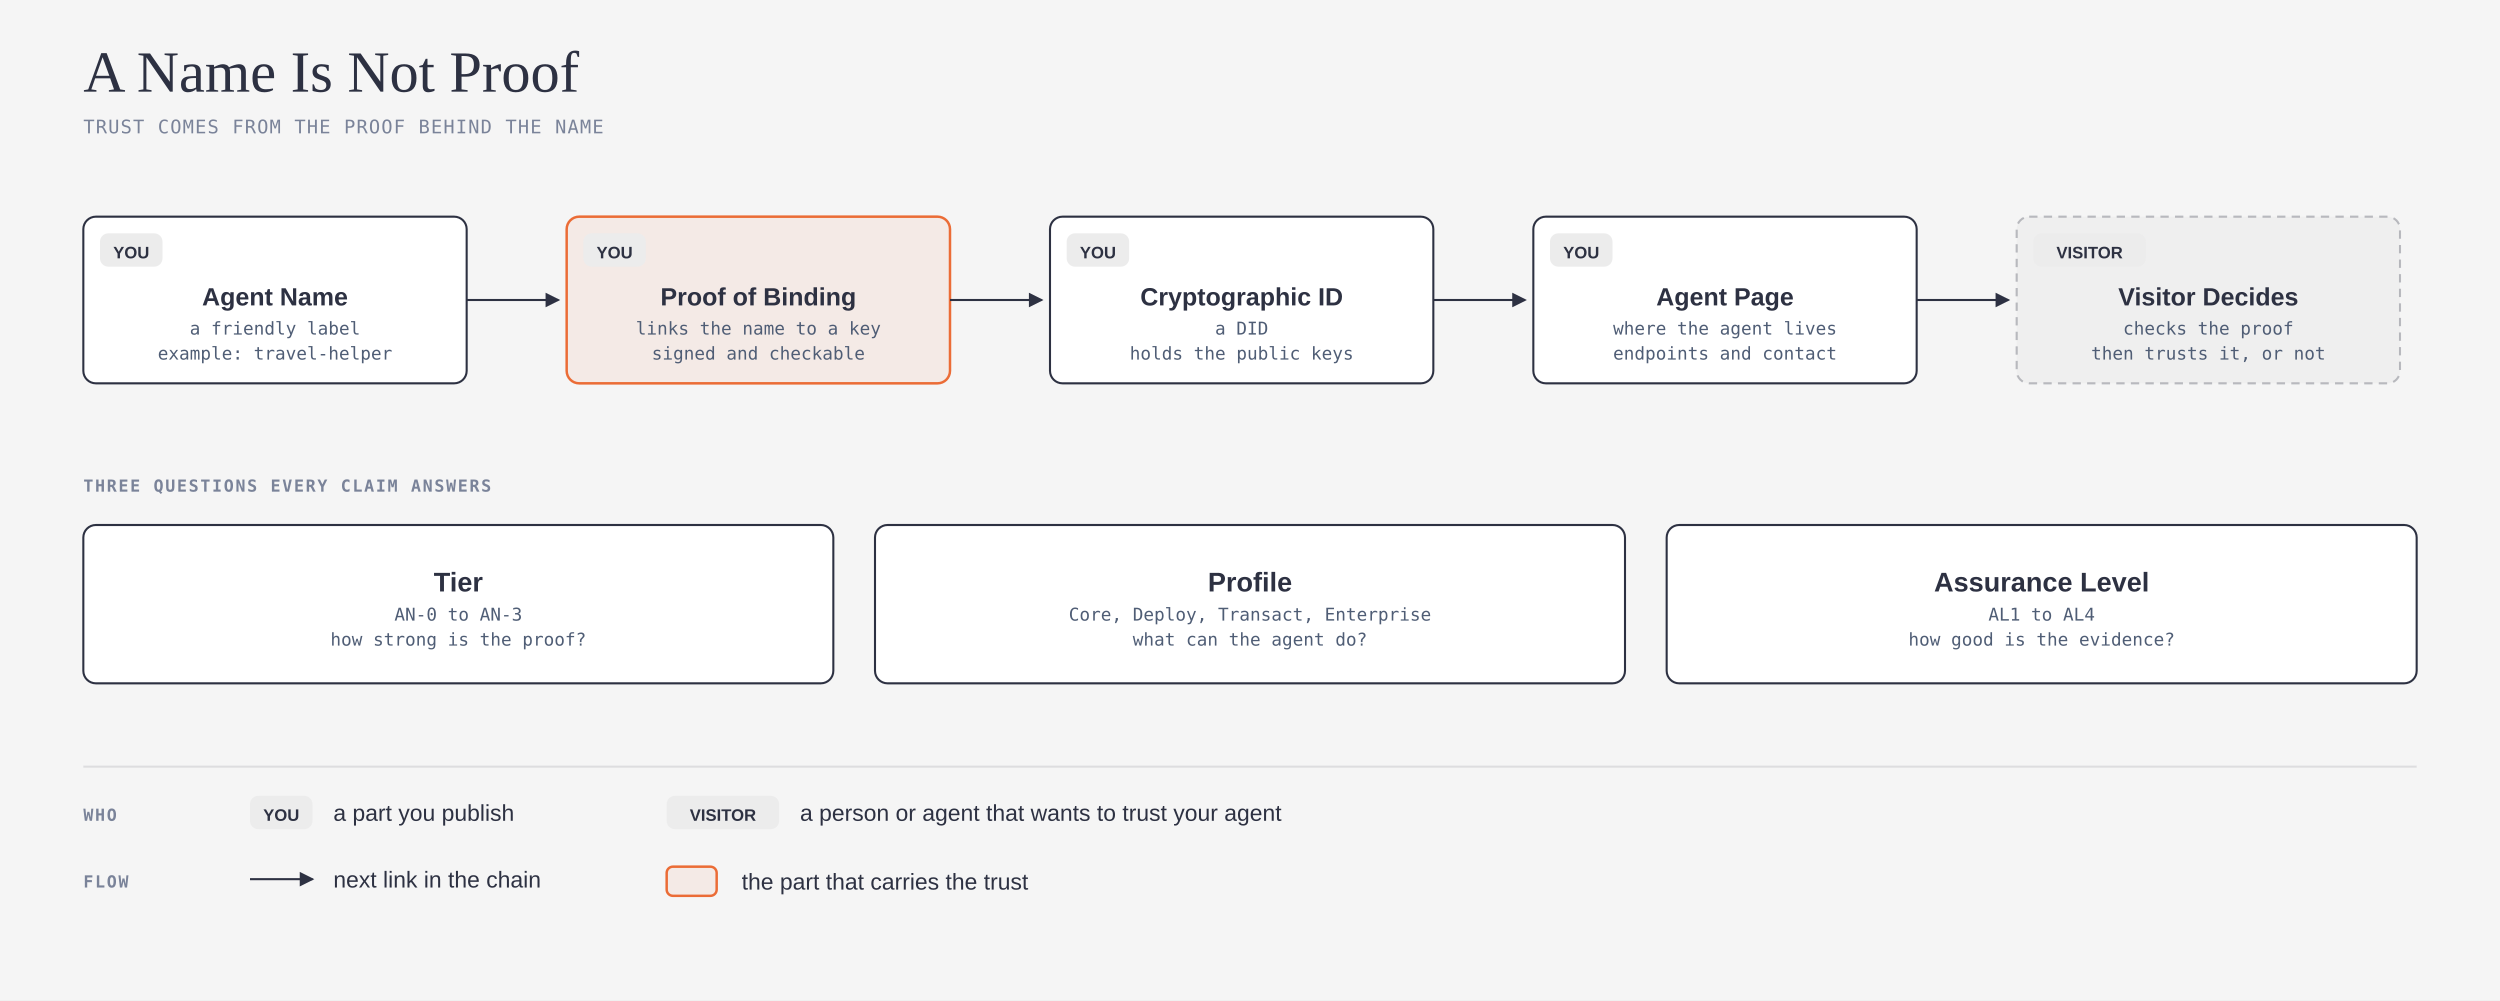
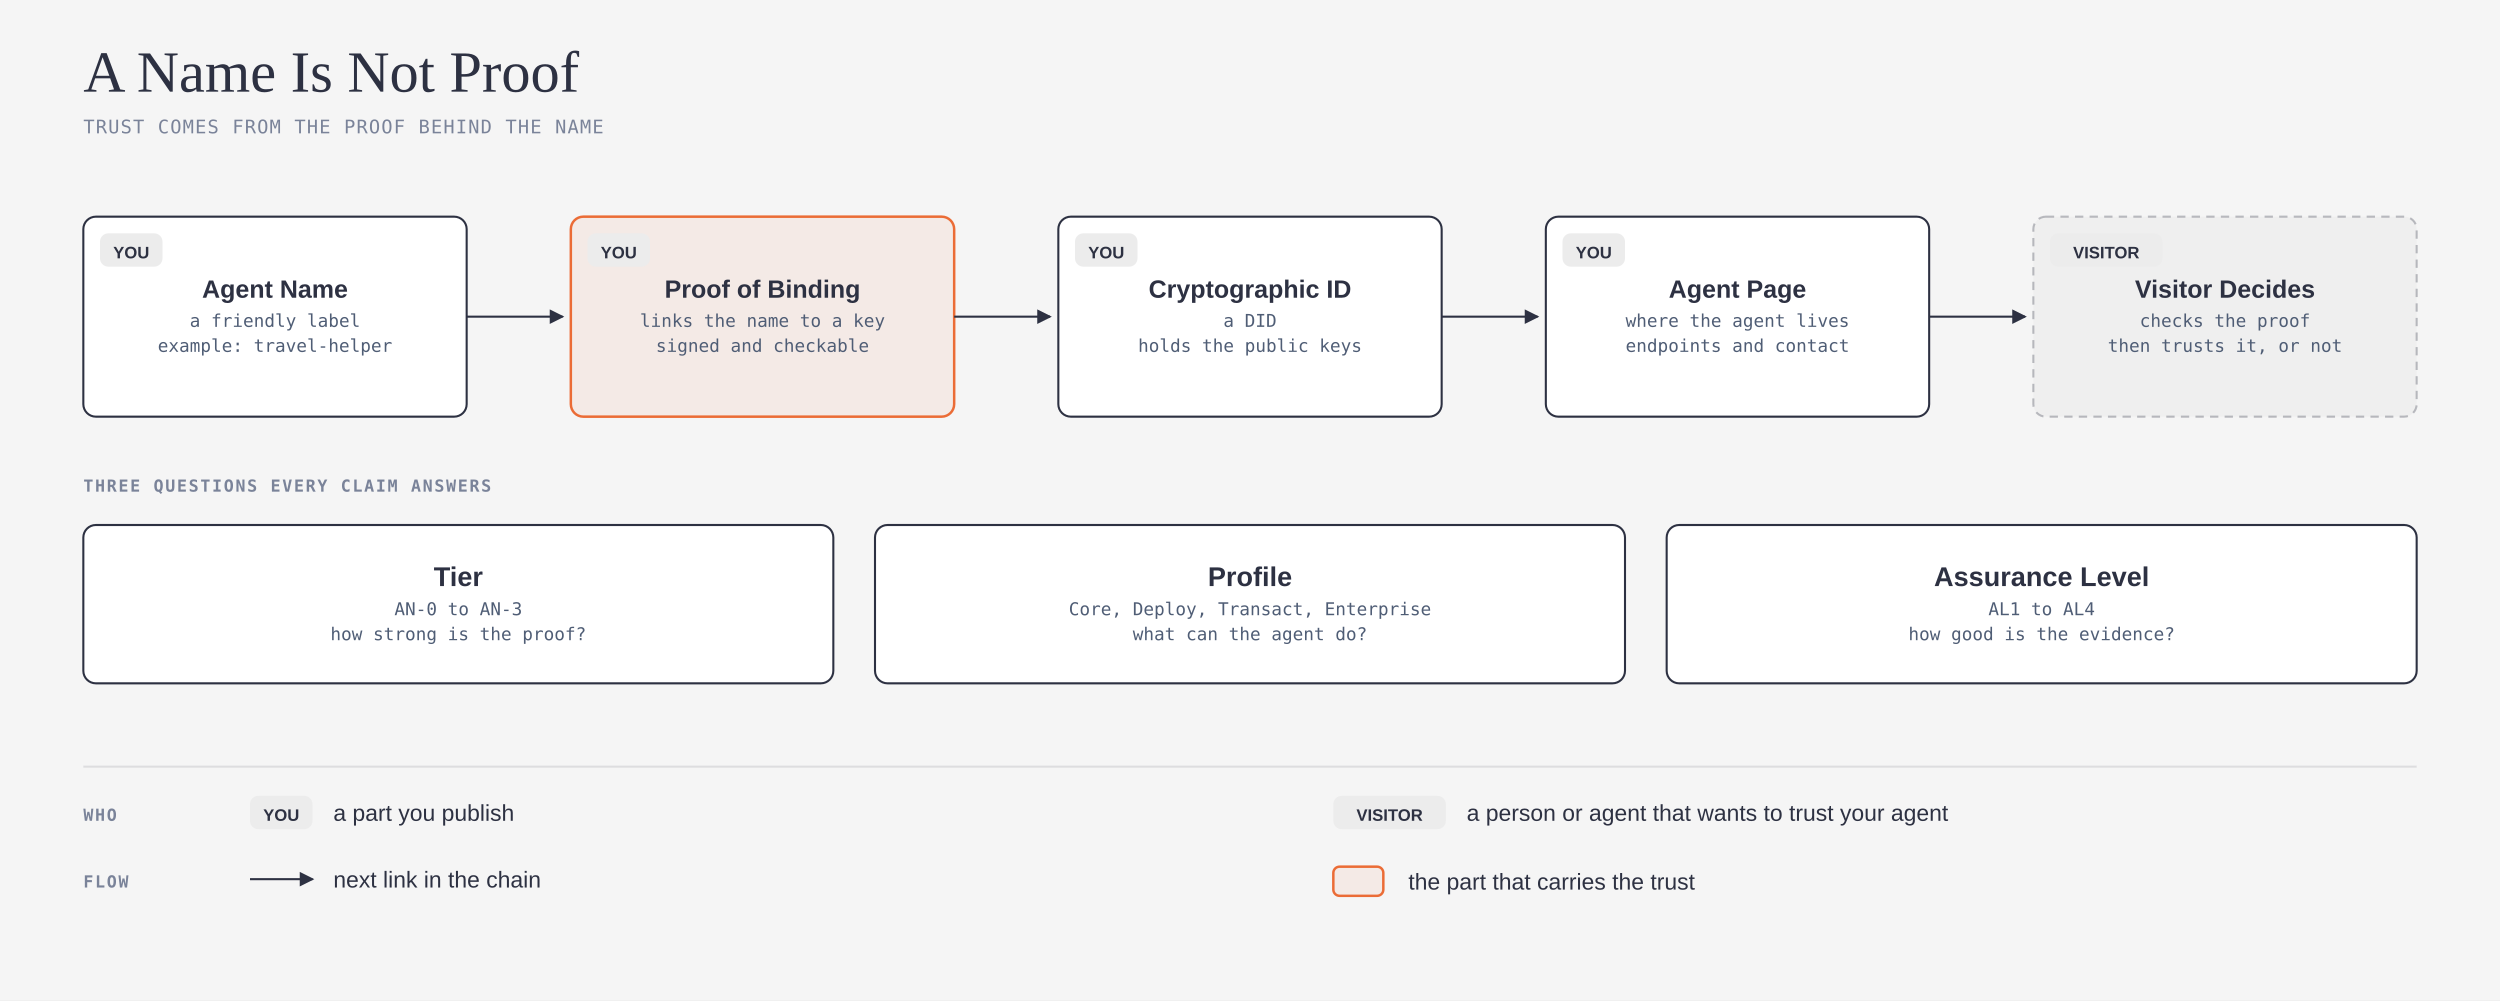
<svg xmlns="http://www.w3.org/2000/svg" viewBox="0 0 1200 480" role="img" aria-labelledby="title desc">
  <defs>
    <marker id="arrow" viewBox="0 0 8 8" refX="7" refY="4" markerWidth="7" markerHeight="7" orient="auto-start-reverse">
      <path d="M0,0 L8,4 L0,8 z" fill="#2d3142" />
    </marker>
    <marker id="arrowMuted" viewBox="0 0 8 8" refX="7" refY="4" markerWidth="7" markerHeight="7" orient="auto-start-reverse">
      <path d="M0,0 L8,4 L0,8 z" fill="#7a8399" />
    </marker>
  </defs>
  <rect x="0" y="0" width="1200" height="480" fill="#f5f5f5" />
  <text x="40" y="44" font-family="'Instrument Serif', Georgia, 'Times New Roman', serif" font-size="28" fill="#2d3142">A Name Is Not Proof</text>
  <text x="40" y="64" font-family="'Geist Mono', ui-monospace, 'SFMono-Regular', Menlo, monospace" font-size="9" letter-spacing="0.06em" fill="#7a8399">TRUST COMES FROM THE PROOF BEHIND THE NAME</text>
-   <rect x="40" y="104" width="184" height="80" rx="6" fill="#ffffff" stroke="#2d3142" stroke-width="1" />
+   <rect x="40" y="104" width="184" height="96" rx="6" fill="#ffffff" stroke="#2d3142" stroke-width="1" />
  <rect x="48" y="112" width="30" height="16" rx="4" fill="#ececec" />
  <text x="63.0" y="124" text-anchor="middle" font-family="Geist, -apple-system, 'Helvetica Neue', Arial, sans-serif" font-size="8" font-weight="600" fill="#2d3142">YOU</text>
-   <text x="132.0" y="146.6" text-anchor="middle" font-family="Geist, -apple-system, 'Helvetica Neue', Arial, sans-serif" font-size="12" font-weight="600" fill="#2d3142">Agent Name</text>
-   <text x="132.0" y="160.6" text-anchor="middle" font-family="'Geist Mono', ui-monospace, 'SFMono-Regular', Menlo, monospace" font-size="8.5" fill="#4f5d75">a friendly label</text>
-   <text x="132.0" y="172.6" text-anchor="middle" font-family="'Geist Mono', ui-monospace, 'SFMono-Regular', Menlo, monospace" font-size="8.5" fill="#4f5d75">example: travel-helper</text>
-   <rect x="272" y="104" width="184" height="80" rx="6" fill="rgba(235,108,54,0.08)" stroke="#eb6c36" stroke-width="1.2" />
-   <rect x="280" y="112" width="30" height="16" rx="4" fill="#ececec" />
-   <text x="295.0" y="124" text-anchor="middle" font-family="Geist, -apple-system, 'Helvetica Neue', Arial, sans-serif" font-size="8" font-weight="600" fill="#2d3142">YOU</text>
-   <text x="364.0" y="146.6" text-anchor="middle" font-family="Geist, -apple-system, 'Helvetica Neue', Arial, sans-serif" font-size="12" font-weight="600" fill="#2d3142">Proof of Binding</text>
-   <text x="364.0" y="160.6" text-anchor="middle" font-family="'Geist Mono', ui-monospace, 'SFMono-Regular', Menlo, monospace" font-size="8.5" fill="#4f5d75">links the name to a key</text>
-   <text x="364.0" y="172.6" text-anchor="middle" font-family="'Geist Mono', ui-monospace, 'SFMono-Regular', Menlo, monospace" font-size="8.5" fill="#4f5d75">signed and checkable</text>
-   <line x1="224" y1="144.0" x2="268" y2="144.0" stroke="#2d3142" stroke-width="1" marker-end="url(#arrow)" />
-   <rect x="504" y="104" width="184" height="80" rx="6" fill="#ffffff" stroke="#2d3142" stroke-width="1" />
-   <rect x="512" y="112" width="30" height="16" rx="4" fill="#ececec" />
-   <text x="527.0" y="124" text-anchor="middle" font-family="Geist, -apple-system, 'Helvetica Neue', Arial, sans-serif" font-size="8" font-weight="600" fill="#2d3142">YOU</text>
-   <text x="596.0" y="146.6" text-anchor="middle" font-family="Geist, -apple-system, 'Helvetica Neue', Arial, sans-serif" font-size="12" font-weight="600" fill="#2d3142">Cryptographic ID</text>
-   <text x="596.0" y="160.6" text-anchor="middle" font-family="'Geist Mono', ui-monospace, 'SFMono-Regular', Menlo, monospace" font-size="8.5" fill="#4f5d75">a DID</text>
-   <text x="596.0" y="172.6" text-anchor="middle" font-family="'Geist Mono', ui-monospace, 'SFMono-Regular', Menlo, monospace" font-size="8.5" fill="#4f5d75">holds the public keys</text>
-   <line x1="456" y1="144.0" x2="500" y2="144.0" stroke="#2d3142" stroke-width="1" marker-end="url(#arrow)" />
-   <rect x="736" y="104" width="184" height="80" rx="6" fill="#ffffff" stroke="#2d3142" stroke-width="1" />
-   <rect x="744" y="112" width="30" height="16" rx="4" fill="#ececec" />
-   <text x="759.0" y="124" text-anchor="middle" font-family="Geist, -apple-system, 'Helvetica Neue', Arial, sans-serif" font-size="8" font-weight="600" fill="#2d3142">YOU</text>
-   <text x="828.0" y="146.6" text-anchor="middle" font-family="Geist, -apple-system, 'Helvetica Neue', Arial, sans-serif" font-size="12" font-weight="600" fill="#2d3142">Agent Page</text>
-   <text x="828.0" y="160.6" text-anchor="middle" font-family="'Geist Mono', ui-monospace, 'SFMono-Regular', Menlo, monospace" font-size="8.5" fill="#4f5d75">where the agent lives</text>
-   <text x="828.0" y="172.6" text-anchor="middle" font-family="'Geist Mono', ui-monospace, 'SFMono-Regular', Menlo, monospace" font-size="8.5" fill="#4f5d75">endpoints and contact</text>
-   <line x1="688" y1="144.0" x2="732" y2="144.0" stroke="#2d3142" stroke-width="1" marker-end="url(#arrow)" />
-   <rect x="968" y="104" width="184" height="80" rx="6" fill="rgba(45,49,66,0.03)" stroke="rgba(45,49,66,0.30)" stroke-width="1" stroke-dasharray="4,3" />
-   <rect x="976" y="112" width="54" height="16" rx="4" fill="#ececec" />
-   <text x="1003.0" y="124" text-anchor="middle" font-family="Geist, -apple-system, 'Helvetica Neue', Arial, sans-serif" font-size="8" font-weight="600" fill="#2d3142">VISITOR</text>
-   <text x="1060.0" y="146.6" text-anchor="middle" font-family="Geist, -apple-system, 'Helvetica Neue', Arial, sans-serif" font-size="12" font-weight="600" fill="#2d3142">Visitor Decides</text>
-   <text x="1060.0" y="160.6" text-anchor="middle" font-family="'Geist Mono', ui-monospace, 'SFMono-Regular', Menlo, monospace" font-size="8.5" fill="#4f5d75">checks the proof</text>
-   <text x="1060.0" y="172.6" text-anchor="middle" font-family="'Geist Mono', ui-monospace, 'SFMono-Regular', Menlo, monospace" font-size="8.5" fill="#4f5d75">then trusts it, or not</text>
-   <line x1="920" y1="144.0" x2="964" y2="144.0" stroke="#2d3142" stroke-width="1" marker-end="url(#arrow)" />
+   <text x="132.0" y="142.9" text-anchor="middle" font-family="Geist, -apple-system, 'Helvetica Neue', Arial, sans-serif" font-size="12" font-weight="600" fill="#2d3142">Agent Name</text>
+   <text x="132.0" y="156.9" text-anchor="middle" font-family="'Geist Mono', ui-monospace, 'SFMono-Regular', Menlo, monospace" font-size="8.5" fill="#4f5d75">a friendly label</text>
+   <text x="132.0" y="168.9" text-anchor="middle" font-family="'Geist Mono', ui-monospace, 'SFMono-Regular', Menlo, monospace" font-size="8.5" fill="#4f5d75">example: travel-helper</text>
+   <rect x="274" y="104" width="184" height="96" rx="6" fill="rgba(235,108,54,0.08)" stroke="#eb6c36" stroke-width="1.2" />
+   <rect x="282" y="112" width="30" height="16" rx="4" fill="#ececec" />
+   <text x="297.0" y="124" text-anchor="middle" font-family="Geist, -apple-system, 'Helvetica Neue', Arial, sans-serif" font-size="8" font-weight="600" fill="#2d3142">YOU</text>
+   <text x="366.0" y="142.9" text-anchor="middle" font-family="Geist, -apple-system, 'Helvetica Neue', Arial, sans-serif" font-size="12" font-weight="600" fill="#2d3142">Proof of Binding</text>
+   <text x="366.0" y="156.9" text-anchor="middle" font-family="'Geist Mono', ui-monospace, 'SFMono-Regular', Menlo, monospace" font-size="8.5" fill="#4f5d75">links the name to a key</text>
+   <text x="366.0" y="168.9" text-anchor="middle" font-family="'Geist Mono', ui-monospace, 'SFMono-Regular', Menlo, monospace" font-size="8.5" fill="#4f5d75">signed and checkable</text>
+   <line x1="224" y1="152.0" x2="270" y2="152.0" stroke="#2d3142" stroke-width="1" marker-end="url(#arrow)" />
+   <rect x="508" y="104" width="184" height="96" rx="6" fill="#ffffff" stroke="#2d3142" stroke-width="1" />
+   <rect x="516" y="112" width="30" height="16" rx="4" fill="#ececec" />
+   <text x="531.0" y="124" text-anchor="middle" font-family="Geist, -apple-system, 'Helvetica Neue', Arial, sans-serif" font-size="8" font-weight="600" fill="#2d3142">YOU</text>
+   <text x="600.0" y="142.9" text-anchor="middle" font-family="Geist, -apple-system, 'Helvetica Neue', Arial, sans-serif" font-size="12" font-weight="600" fill="#2d3142">Cryptographic ID</text>
+   <text x="600.0" y="156.9" text-anchor="middle" font-family="'Geist Mono', ui-monospace, 'SFMono-Regular', Menlo, monospace" font-size="8.5" fill="#4f5d75">a DID</text>
+   <text x="600.0" y="168.9" text-anchor="middle" font-family="'Geist Mono', ui-monospace, 'SFMono-Regular', Menlo, monospace" font-size="8.5" fill="#4f5d75">holds the public keys</text>
+   <line x1="458" y1="152.0" x2="504" y2="152.0" stroke="#2d3142" stroke-width="1" marker-end="url(#arrow)" />
+   <rect x="742" y="104" width="184" height="96" rx="6" fill="#ffffff" stroke="#2d3142" stroke-width="1" />
+   <rect x="750" y="112" width="30" height="16" rx="4" fill="#ececec" />
+   <text x="765.0" y="124" text-anchor="middle" font-family="Geist, -apple-system, 'Helvetica Neue', Arial, sans-serif" font-size="8" font-weight="600" fill="#2d3142">YOU</text>
+   <text x="834.0" y="142.9" text-anchor="middle" font-family="Geist, -apple-system, 'Helvetica Neue', Arial, sans-serif" font-size="12" font-weight="600" fill="#2d3142">Agent Page</text>
+   <text x="834.0" y="156.9" text-anchor="middle" font-family="'Geist Mono', ui-monospace, 'SFMono-Regular', Menlo, monospace" font-size="8.5" fill="#4f5d75">where the agent lives</text>
+   <text x="834.0" y="168.9" text-anchor="middle" font-family="'Geist Mono', ui-monospace, 'SFMono-Regular', Menlo, monospace" font-size="8.5" fill="#4f5d75">endpoints and contact</text>
+   <line x1="692" y1="152.0" x2="738" y2="152.0" stroke="#2d3142" stroke-width="1" marker-end="url(#arrow)" />
+   <rect x="976" y="104" width="184" height="96" rx="6" fill="rgba(45,49,66,0.03)" stroke="rgba(45,49,66,0.30)" stroke-width="1" stroke-dasharray="4,3" />
+   <rect x="984" y="112" width="54" height="16" rx="4" fill="#ececec" />
+   <text x="1011.0" y="124" text-anchor="middle" font-family="Geist, -apple-system, 'Helvetica Neue', Arial, sans-serif" font-size="8" font-weight="600" fill="#2d3142">VISITOR</text>
+   <text x="1068.0" y="142.9" text-anchor="middle" font-family="Geist, -apple-system, 'Helvetica Neue', Arial, sans-serif" font-size="12" font-weight="600" fill="#2d3142">Visitor Decides</text>
+   <text x="1068.0" y="156.9" text-anchor="middle" font-family="'Geist Mono', ui-monospace, 'SFMono-Regular', Menlo, monospace" font-size="8.5" fill="#4f5d75">checks the proof</text>
+   <text x="1068.0" y="168.9" text-anchor="middle" font-family="'Geist Mono', ui-monospace, 'SFMono-Regular', Menlo, monospace" font-size="8.5" fill="#4f5d75">then trusts it, or not</text>
+   <line x1="926" y1="152.0" x2="972" y2="152.0" stroke="#2d3142" stroke-width="1" marker-end="url(#arrow)" />
  <text x="40" y="236" font-family="'Geist Mono', ui-monospace, 'SFMono-Regular', Menlo, monospace" font-size="8" font-weight="600" letter-spacing="0.1em" fill="#7a8399">THREE QUESTIONS EVERY CLAIM ANSWERS</text>
  <rect x="40" y="252" width="360" height="76" rx="6" fill="#ffffff" stroke="#2d3142" stroke-width="1" />
-   <text x="220.0" y="283.9" text-anchor="middle" font-family="Geist, -apple-system, 'Helvetica Neue', Arial, sans-serif" font-size="13" font-weight="600" fill="#2d3142">Tier</text>
-   <text x="220.0" y="297.9" text-anchor="middle" font-family="'Geist Mono', ui-monospace, 'SFMono-Regular', Menlo, monospace" font-size="8.5" fill="#4f5d75">AN-0 to AN-3</text>
-   <text x="220.0" y="309.9" text-anchor="middle" font-family="'Geist Mono', ui-monospace, 'SFMono-Regular', Menlo, monospace" font-size="8.5" fill="#4f5d75">how strong is the proof?</text>
+   <text x="220.0" y="281.3" text-anchor="middle" font-family="Geist, -apple-system, 'Helvetica Neue', Arial, sans-serif" font-size="13" font-weight="600" fill="#2d3142">Tier</text>
+   <text x="220.0" y="295.3" text-anchor="middle" font-family="'Geist Mono', ui-monospace, 'SFMono-Regular', Menlo, monospace" font-size="8.5" fill="#4f5d75">AN-0 to AN-3</text>
+   <text x="220.0" y="307.3" text-anchor="middle" font-family="'Geist Mono', ui-monospace, 'SFMono-Regular', Menlo, monospace" font-size="8.5" fill="#4f5d75">how strong is the proof?</text>
  <rect x="420" y="252" width="360" height="76" rx="6" fill="#ffffff" stroke="#2d3142" stroke-width="1" />
-   <text x="600.0" y="283.9" text-anchor="middle" font-family="Geist, -apple-system, 'Helvetica Neue', Arial, sans-serif" font-size="13" font-weight="600" fill="#2d3142">Profile</text>
-   <text x="600.0" y="297.9" text-anchor="middle" font-family="'Geist Mono', ui-monospace, 'SFMono-Regular', Menlo, monospace" font-size="8.5" fill="#4f5d75">Core, Deploy, Transact, Enterprise</text>
-   <text x="600.0" y="309.9" text-anchor="middle" font-family="'Geist Mono', ui-monospace, 'SFMono-Regular', Menlo, monospace" font-size="8.5" fill="#4f5d75">what can the agent do?</text>
+   <text x="600.0" y="281.3" text-anchor="middle" font-family="Geist, -apple-system, 'Helvetica Neue', Arial, sans-serif" font-size="13" font-weight="600" fill="#2d3142">Profile</text>
+   <text x="600.0" y="295.3" text-anchor="middle" font-family="'Geist Mono', ui-monospace, 'SFMono-Regular', Menlo, monospace" font-size="8.5" fill="#4f5d75">Core, Deploy, Transact, Enterprise</text>
+   <text x="600.0" y="307.3" text-anchor="middle" font-family="'Geist Mono', ui-monospace, 'SFMono-Regular', Menlo, monospace" font-size="8.5" fill="#4f5d75">what can the agent do?</text>
  <rect x="800" y="252" width="360" height="76" rx="6" fill="#ffffff" stroke="#2d3142" stroke-width="1" />
-   <text x="980.0" y="283.9" text-anchor="middle" font-family="Geist, -apple-system, 'Helvetica Neue', Arial, sans-serif" font-size="13" font-weight="600" fill="#2d3142">Assurance Level</text>
-   <text x="980.0" y="297.9" text-anchor="middle" font-family="'Geist Mono', ui-monospace, 'SFMono-Regular', Menlo, monospace" font-size="8.5" fill="#4f5d75">AL1 to AL4</text>
-   <text x="980.0" y="309.9" text-anchor="middle" font-family="'Geist Mono', ui-monospace, 'SFMono-Regular', Menlo, monospace" font-size="8.5" fill="#4f5d75">how good is the evidence?</text>
+   <text x="980.0" y="281.3" text-anchor="middle" font-family="Geist, -apple-system, 'Helvetica Neue', Arial, sans-serif" font-size="13" font-weight="600" fill="#2d3142">Assurance Level</text>
+   <text x="980.0" y="295.3" text-anchor="middle" font-family="'Geist Mono', ui-monospace, 'SFMono-Regular', Menlo, monospace" font-size="8.5" fill="#4f5d75">AL1 to AL4</text>
+   <text x="980.0" y="307.3" text-anchor="middle" font-family="'Geist Mono', ui-monospace, 'SFMono-Regular', Menlo, monospace" font-size="8.5" fill="#4f5d75">how good is the evidence?</text>
  <line x1="40" y1="368" x2="1160" y2="368" stroke="rgba(45,49,66,0.12)" stroke-width="1" />
  <text x="40" y="394" font-family="'Geist Mono', ui-monospace, 'SFMono-Regular', Menlo, monospace" font-size="8" font-weight="600" letter-spacing="0.1em" fill="#7a8399">WHO</text>
  <rect x="120" y="382" width="30" height="16" rx="4" fill="#ececec" />
  <text x="135.0" y="394" text-anchor="middle" font-family="Geist, -apple-system, 'Helvetica Neue', Arial, sans-serif" font-size="8" font-weight="600" fill="#2d3142">YOU</text>
  <text x="160" y="394" font-family="Geist, -apple-system, 'Helvetica Neue', Arial, sans-serif" font-size="11" fill="#2d3142">a part you publish</text>
-   <rect x="320" y="382" width="54" height="16" rx="4" fill="#ececec" />
-   <text x="347.0" y="394" text-anchor="middle" font-family="Geist, -apple-system, 'Helvetica Neue', Arial, sans-serif" font-size="8" font-weight="600" fill="#2d3142">VISITOR</text>
-   <text x="384" y="394" font-family="Geist, -apple-system, 'Helvetica Neue', Arial, sans-serif" font-size="11" fill="#2d3142">a person or agent that wants to trust your agent</text>
+   <rect x="640" y="382" width="54" height="16" rx="4" fill="#ececec" />
+   <text x="667.0" y="394" text-anchor="middle" font-family="Geist, -apple-system, 'Helvetica Neue', Arial, sans-serif" font-size="8" font-weight="600" fill="#2d3142">VISITOR</text>
+   <text x="704" y="394" font-family="Geist, -apple-system, 'Helvetica Neue', Arial, sans-serif" font-size="11" fill="#2d3142">a person or agent that wants to trust your agent</text>
  <text x="40" y="426" font-family="'Geist Mono', ui-monospace, 'SFMono-Regular', Menlo, monospace" font-size="8" font-weight="600" letter-spacing="0.1em" fill="#7a8399">FLOW</text>
  <line x1="120" y1="422" x2="150" y2="422" stroke="#2d3142" stroke-width="1" marker-end="url(#arrow)" />
  <text x="160" y="426" font-family="Geist, -apple-system, 'Helvetica Neue', Arial, sans-serif" font-size="11" fill="#2d3142">next link in the chain</text>
-   <rect x="320" y="416" width="24" height="14" rx="3" fill="rgba(235,108,54,0.08)" stroke="#eb6c36" stroke-width="1.2" />
-   <text x="356" y="427" font-family="Geist, -apple-system, 'Helvetica Neue', Arial, sans-serif" font-size="11" fill="#2d3142">the part that carries the trust</text>
+   <rect x="640" y="416" width="24" height="14" rx="3" fill="rgba(235,108,54,0.08)" stroke="#eb6c36" stroke-width="1.2" />
+   <text x="676" y="427" font-family="Geist, -apple-system, 'Helvetica Neue', Arial, sans-serif" font-size="11" fill="#2d3142">the part that carries the trust</text>
</svg>
